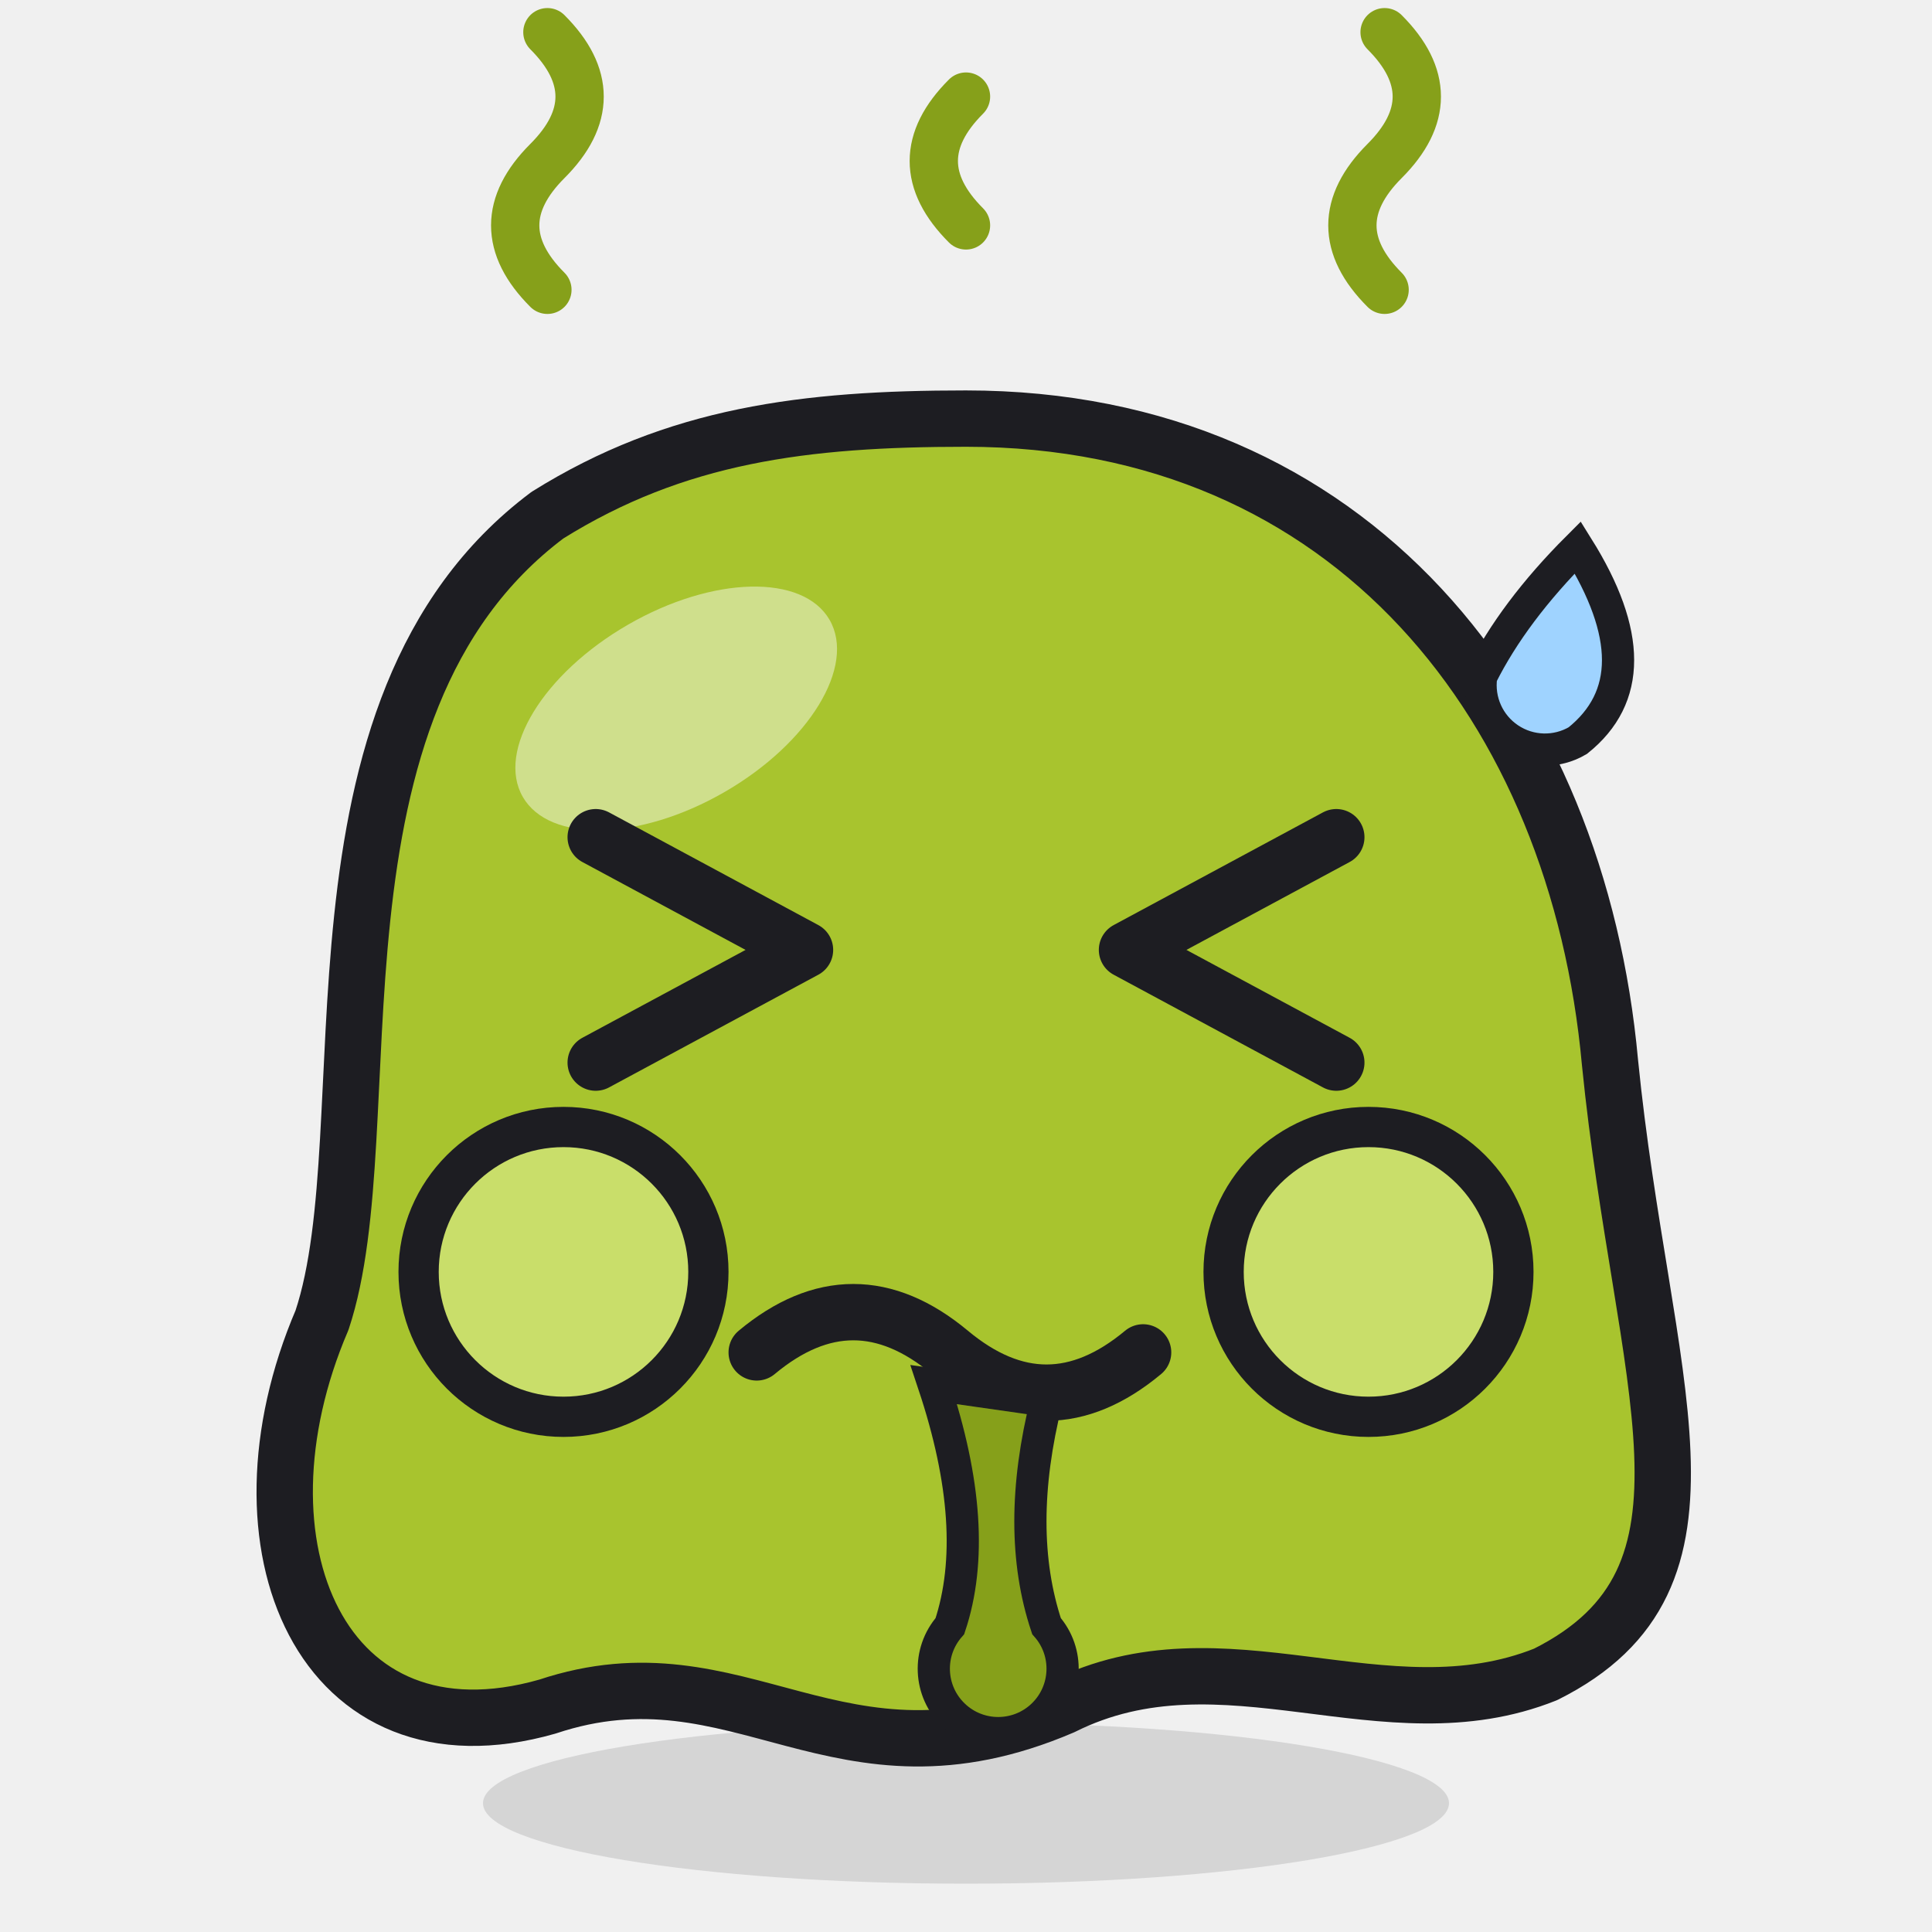
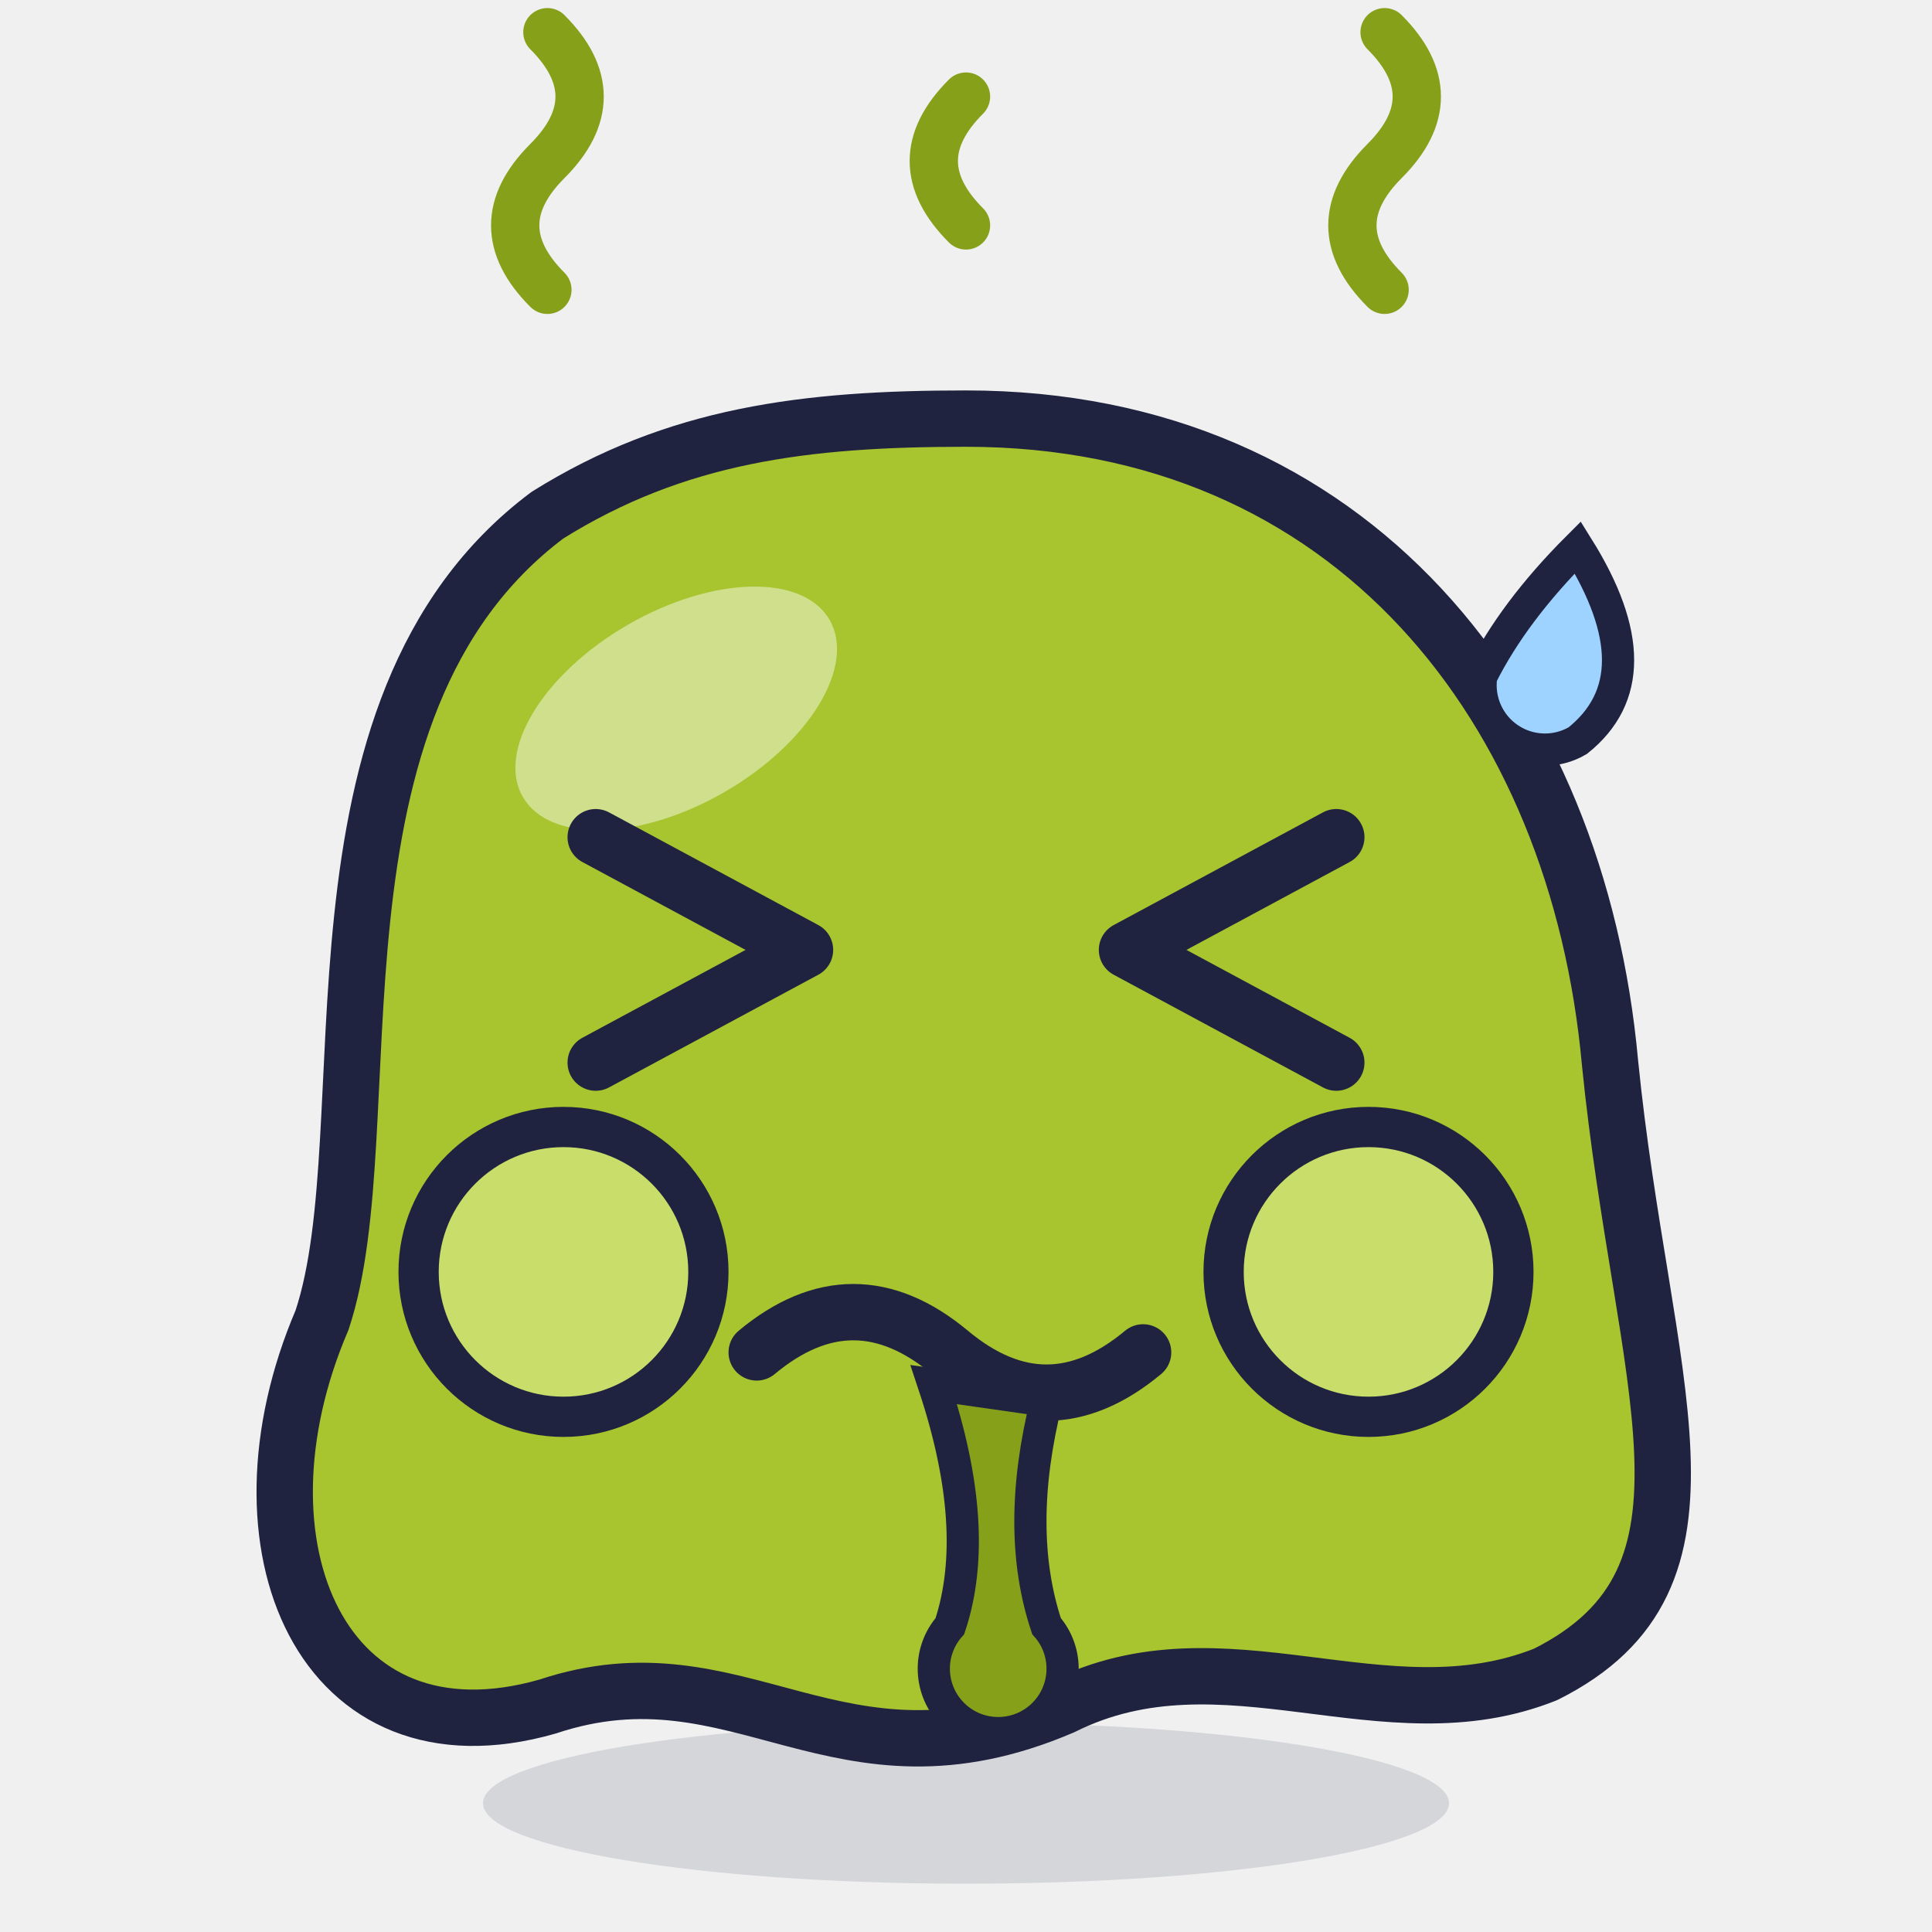
<svg xmlns="http://www.w3.org/2000/svg" viewBox="0 0 120 120">
-   <ellipse cx="60" cy="112" rx="30" ry="5" fill="#1D1D22" opacity=".13" />
+   <ellipse cx="60" cy="112" rx="30" ry="5" fill="#1F2340" opacity=".13" />
  <g class="body">
-     <path d="M60 26C84 26 98 44 100 66C102 86 108 98 96 104C86 108 76 101 66 106C52 112 46 102 34 106C20 110 14 96 20 82C24 70 18 44 34 32C42 27 50 26 60 26Z" fill="#A8C42E" stroke="#1D1D22" stroke-width="3.5" stroke-linejoin="round" />
+     <path d="M60 26C84 26 98 44 100 66C102 86 108 98 96 104C86 108 76 101 66 106C52 112 46 102 34 106C20 110 14 96 20 82C24 70 18 44 34 32C42 27 50 26 60 26Z" fill="#A8C42E" stroke="#1F2340" stroke-width="3.5" stroke-linejoin="round" />
    <ellipse cx="42" cy="44" rx="11" ry="6" fill="#fff" opacity=".45" transform="rotate(-30 42 44)" />
    <g class="eyes">
-       <path d="M37 52L50 59L37 66M83 52L70 59L83 66" fill="none" stroke="#1D1D22" stroke-width="3.5" stroke-linecap="round" stroke-linejoin="round" />
+       <path d="M37 52L50 59L37 66M83 52L70 59L83 66" fill="none" stroke="#1F2340" stroke-width="3.5" stroke-linecap="round" stroke-linejoin="round" />
    </g>
-     <circle cx="35" cy="79" r="9" fill="#C9DE6A" stroke="#1D1D22" stroke-width="2.5" />
-     <circle cx="85" cy="79" r="9" fill="#C9DE6A" stroke="#1D1D22" stroke-width="2.5" />
-     <path d="M47 84Q53 79 59 84T71 84" fill="none" stroke="#1D1D22" stroke-width="3.5" stroke-linecap="round" />
-     <path d="M58 86q3 9 1 15a4 4 0 1 0 6 0q-2-6 0-14z" fill="#86A01A" stroke="#1D1D22" stroke-width="2" />
-     <path d="M98 34q5 8 0 12a4 4 0 0 1-6-4q2-4 6-8z" fill="#9FD3FF" stroke="#1D1D22" stroke-width="2" />
+     <circle cx="35" cy="79" r="9" fill="#C9DE6A" stroke="#1F2340" stroke-width="2.5" />
+     <circle cx="85" cy="79" r="9" fill="#C9DE6A" stroke="#1F2340" stroke-width="2.5" />
+     <path d="M47 84Q53 79 59 84T71 84" fill="none" stroke="#1F2340" stroke-width="3.5" stroke-linecap="round" />
+     <path d="M58 86q3 9 1 15a4 4 0 1 0 6 0q-2-6 0-14z" fill="#86A01A" stroke="#1F2340" stroke-width="2" />
+     <path d="M98 34q5 8 0 12a4 4 0 0 1-6-4q2-4 6-8z" fill="#9FD3FF" stroke="#1F2340" stroke-width="2" />
    <g class="stink" fill="none" stroke="#86A01A" stroke-width="3" stroke-linecap="round">
      <path d="M34 18q-4-4 0-8t0-8" />
      <path d="M60 14q-4-4 0-8" />
      <path d="M86 18q-4-4 0-8t0-8" />
    </g>
  </g>
</svg>
